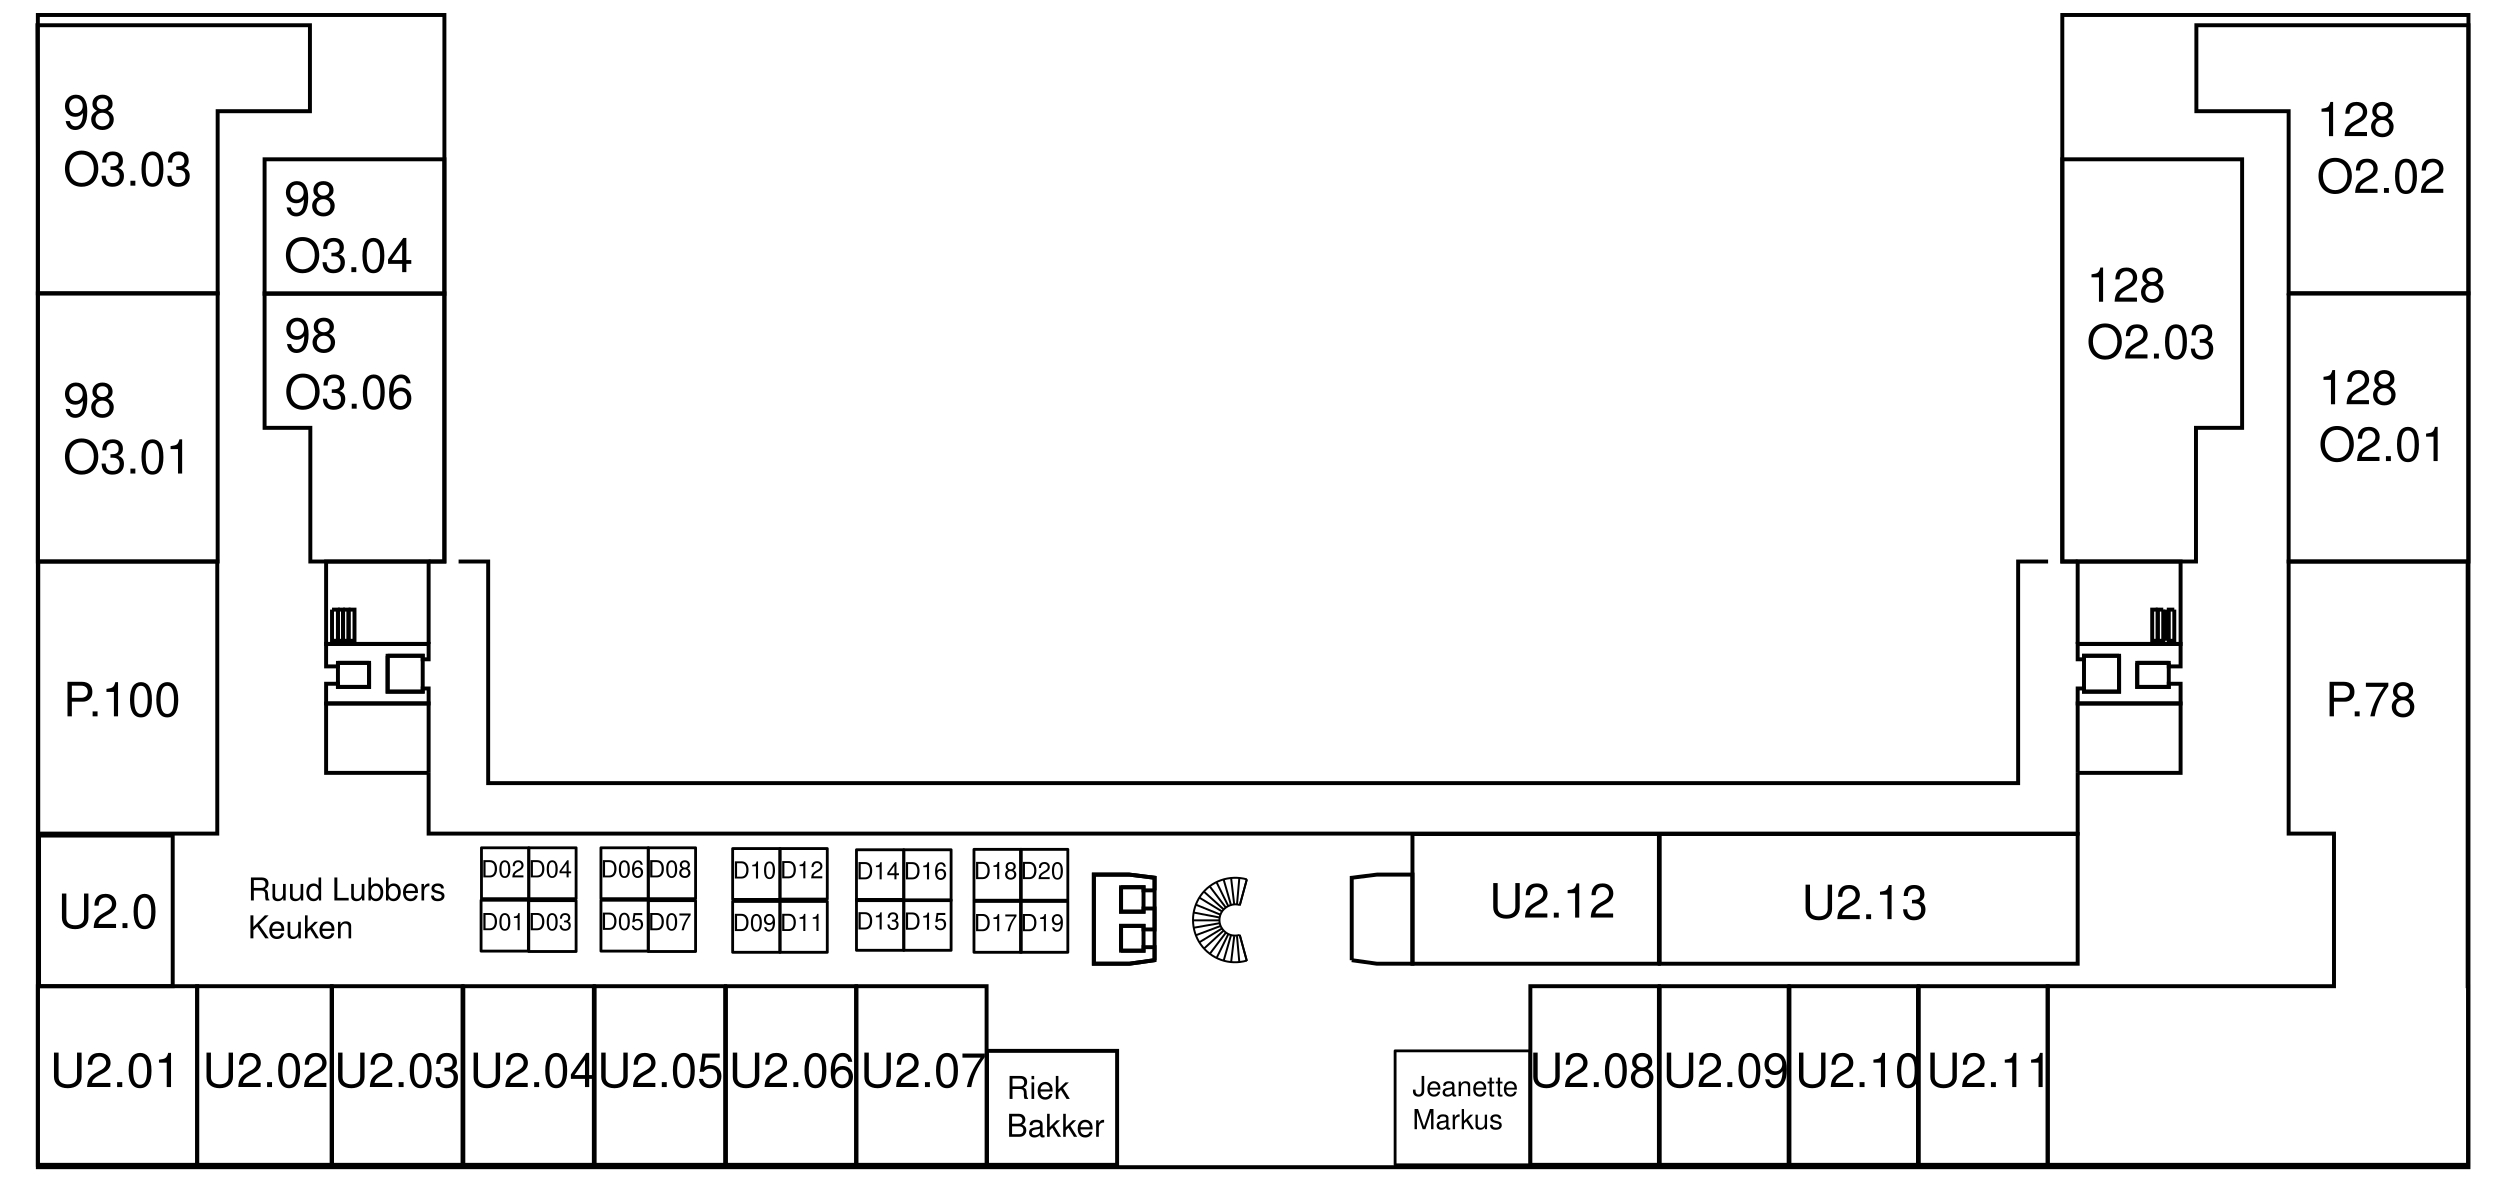
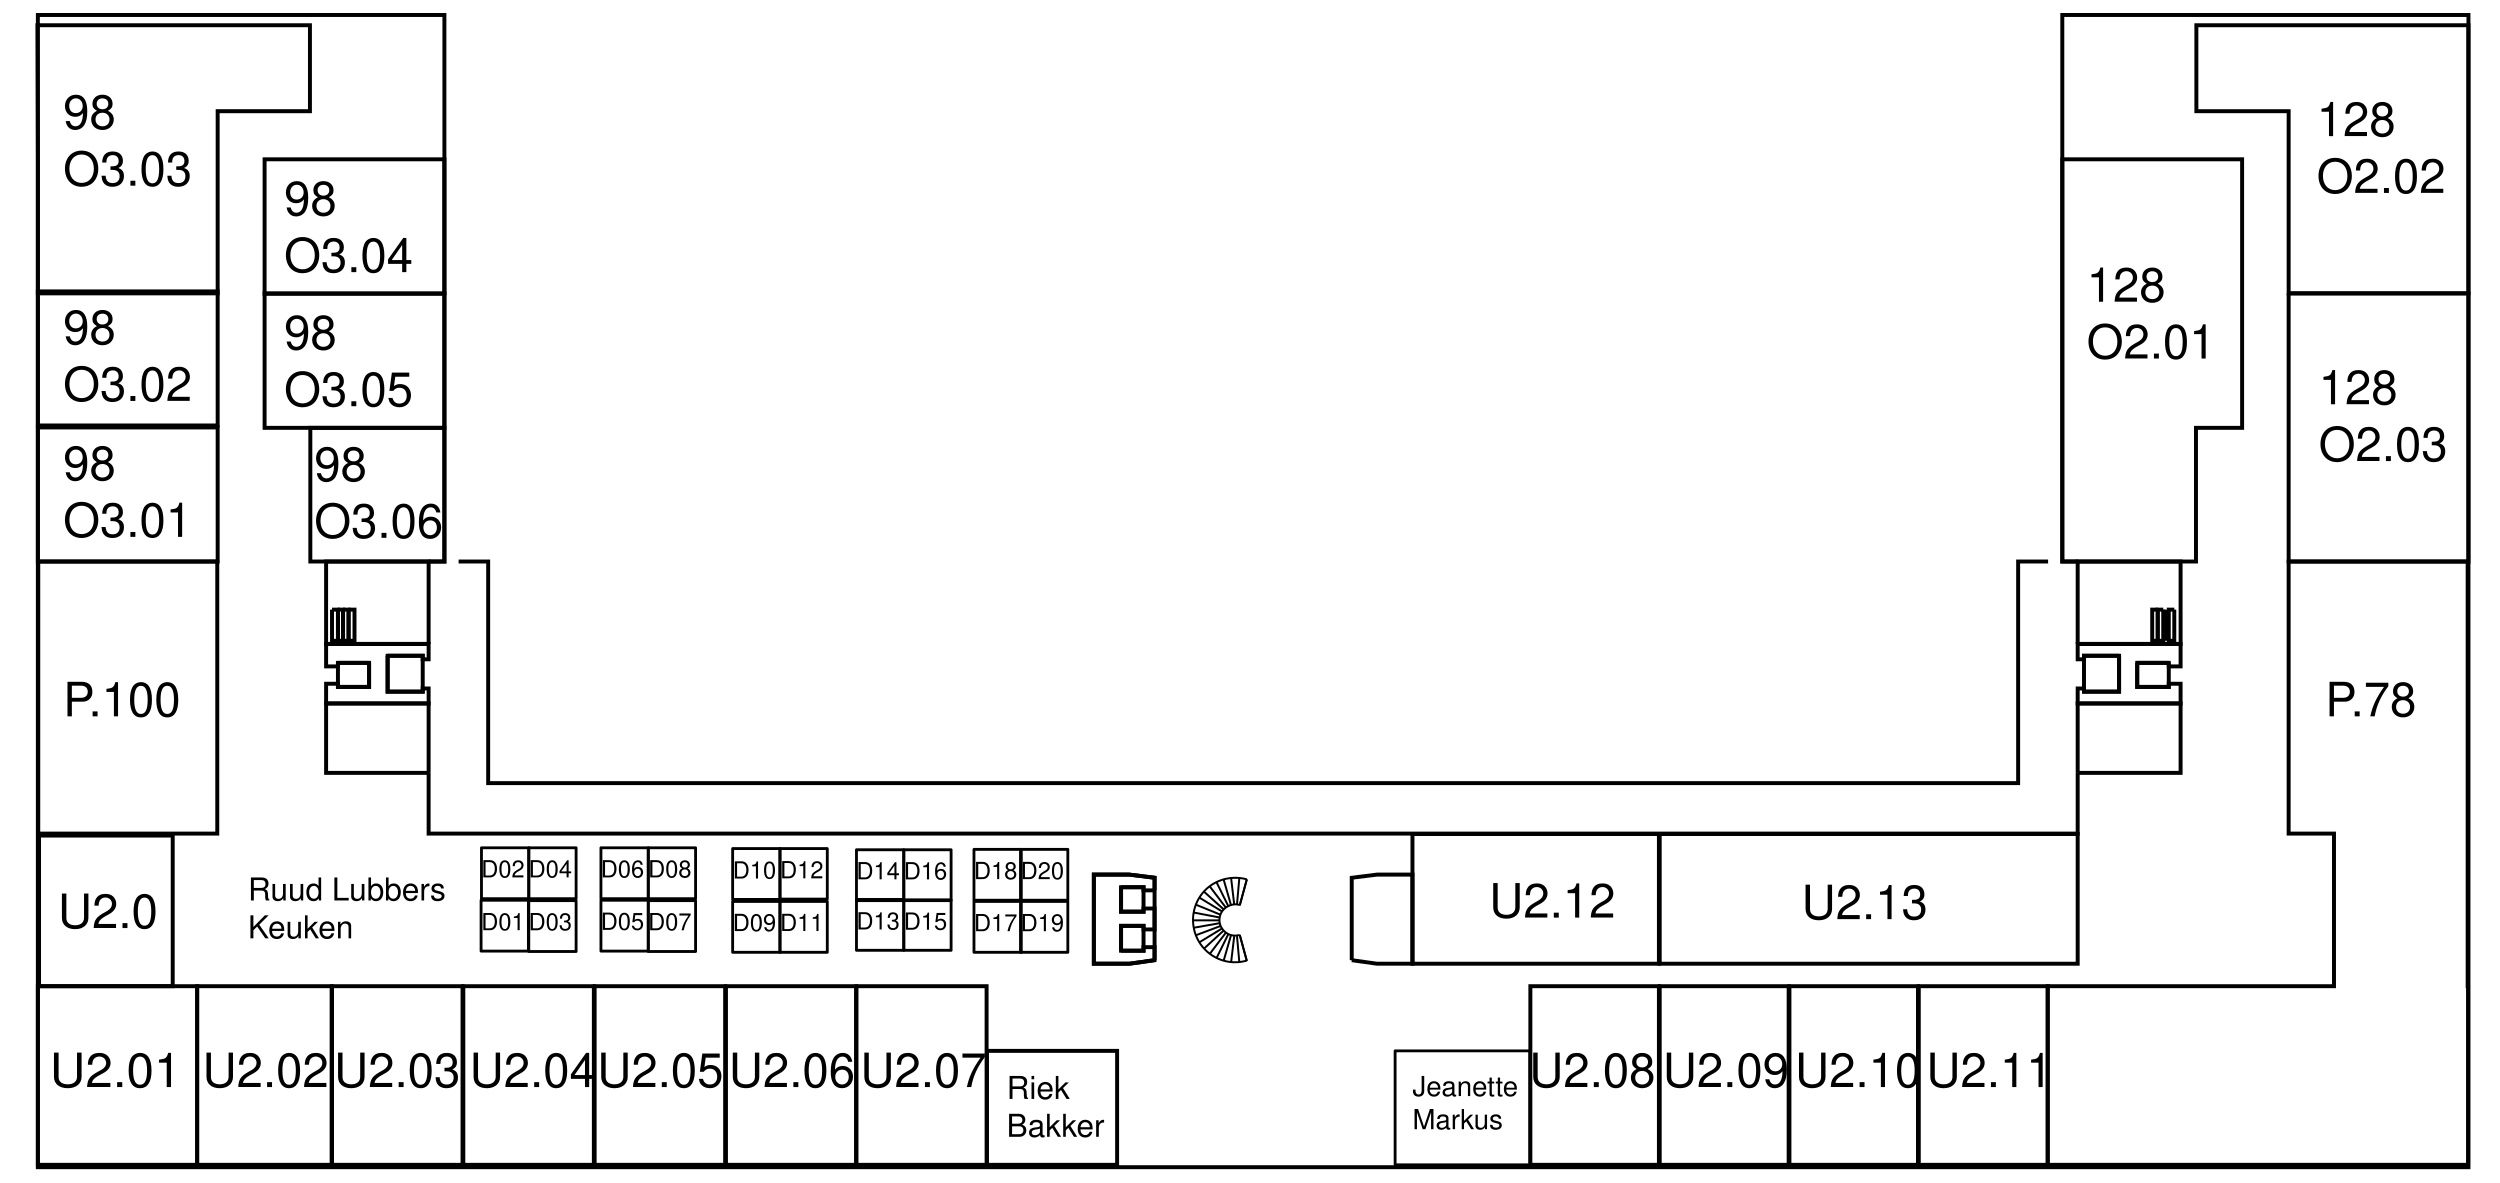
<svg xmlns="http://www.w3.org/2000/svg" version="1.1" id="Layer_1" x="0px" y="0px" viewBox="0 0 634 300" style="enable-background:new 0 0 634 300;" xml:space="preserve">
  <style type="text/css">
	.st0{fill:none;stroke:#000000;stroke-miterlimit:10;}
	.st1{fill:none;stroke:#000000;stroke-width:0.5;stroke-miterlimit:10;}
- 	.st2{enable-background:new    ;}
- 	.st3{font-family:'Helvetica';}
- 	.st4{font-size:12px;}
- 	.st5{display:none;}
- 	.st6{display:inline;}
- 	.st7{font-size:8px;}
- 	.st8{fill:none;}
- 	.st9{fill:none;stroke:#000000;stroke-width:0.72;stroke-linecap:round;stroke-linejoin:round;stroke-miterlimit:10;}
- 	.st10{font-size:6px;}
- 	.st11{font-size:7px;}
+ 	.st2{font-family:'Helvetica';}
+ 	.st3{font-size:12px;}
+ 	.st4{display:none;}
+ 	.st5{display:inline;}
+ 	.st6{font-size:8px;}
+ 	.st7{fill:none;}
+ 	.st8{fill:none;stroke:#000000;stroke-width:0.72;stroke-linecap:round;stroke-linejoin:round;stroke-miterlimit:10;}
+ 	.st9{font-size:6px;}
+ 	.st10{font-size:7px;}
</style>
  <g id="outline">
    <polyline class="st0" points="551.4,154.6 550,154.6 550,162.5 551.4,162.5 551.4,154.6  " />
    <polyline points="550,154.6 548.6,154.6 548.6,162.5 550,162.5 550,154.6  " />
    <polyline class="st0" points="548.6,154.6 547.2,154.6 547.2,162.5 548.6,162.5 548.6,154.6  " />
    <polyline class="st0" points="547.2,154.6 545.8,154.6 545.8,162.5 547.2,162.5 547.2,154.6  " />
    <polyline class="st0" points="284.3,225 290,225 290,231.2 284.3,231.2 284.3,225  " />
    <polyline class="st0" points="542,168.1 550,168.1 550,174.2 542,174.2 542,168.1  " />
    <polyline class="st0" points="537.4,166.3 528.5,166.3 528.5,175.4 537.4,175.4 537.4,166.3  " />
    <line class="st1" x1="314.4" y1="229.6" x2="316.2" y2="223" />
    <line class="st1" x1="314.4" y1="237.1" x2="316.2" y2="243.7" />
    <line class="st1" x1="314.4" y1="229.6" x2="316.2" y2="223" />
    <line class="st1" x1="313.7" y1="229.4" x2="314.3" y2="222.6" />
    <line class="st1" x1="313" y1="229.4" x2="312.2" y2="222.6" />
    <line class="st1" x1="312.2" y1="229.6" x2="310.3" y2="223" />
    <line class="st1" x1="311.5" y1="229.8" x2="308.5" y2="223.7" />
    <line class="st1" x1="310.9" y1="230.2" x2="306.8" y2="224.8" />
    <line class="st1" x1="310.3" y1="230.6" x2="305.3" y2="226.1" />
    <line class="st1" x1="310" y1="231.2" x2="304.1" y2="227.6" />
    <line class="st1" x1="309.6" y1="232" x2="303.2" y2="229.4" />
    <line class="st1" x1="309.4" y1="232.7" x2="302.6" y2="231.4" />
    <line class="st1" x1="309.4" y1="233.4" x2="302.5" y2="233.4" />
    <line class="st1" x1="309.4" y1="234.1" x2="302.6" y2="235.3" />
    <line class="st1" x1="309.6" y1="234.8" x2="303.2" y2="237.2" />
    <line class="st1" x1="310" y1="235.4" x2="304.1" y2="239" />
    <line class="st1" x1="310.3" y1="236" x2="305.3" y2="240.6" />
    <line class="st1" x1="310.9" y1="236.5" x2="306.8" y2="241.9" />
    <line class="st1" x1="311.5" y1="236.9" x2="308.5" y2="243" />
    <line class="st1" x1="312.2" y1="237.1" x2="310.3" y2="243.7" />
    <line class="st1" x1="313" y1="237.4" x2="312.2" y2="244.1" />
    <line class="st1" x1="313.7" y1="237.4" x2="314.3" y2="244.1" />
    <line class="st1" x1="314.4" y1="237.1" x2="316.2" y2="243.7" />
    <path class="st1" d="M314.4,229.5c-1.6-0.5-3.4,0.2-4.4,1.5c-1,1.4-1,3.3,0,4.6c1,1.4,2.7,2,4.4,1.5" />
    <path class="st1" d="M316.2,223c-4.4-1.2-9.1,0.4-11.7,4.1s-2.6,8.7,0,12.4s7.3,5.4,11.7,4.1" />
    <polyline class="st0" points="342.8,243.5 349.2,244.4 358.2,244.4 358.2,221.8 349.2,221.8 342.8,222.6 342.8,243.5  " />
    <polyline class="st0" points="550,168.1 550,169 553,169 553,163.3 526.9,163.3 526.9,167.2 528.5,167.2 528.5,166.3 537.4,166.3    537.4,175.4 528.5,175.4 528.5,174.6 526.9,174.6 526.9,178.4 553,178.4 553,173.4 550,173.4 550,174.2 542,174.2 542,168.1    550,168.1  " />
    <polyline class="st0" points="284.3,241.1 290,241.1 290,234.8 284.3,234.8 284.3,241.1  " />
    <polyline class="st0" points="292.8,225.8 292.8,222.6 286.4,221.8 277.4,221.8 277.4,244.4 286.4,244.4 292.8,243.5 292.8,240.2    290,240.2 290,241.1 284.3,241.1 284.3,234.8 290,234.8 290,235.7 292.8,235.7 292.8,230.4 290,230.4 290,231.2 284.3,231.2    284.3,225 290,225 290,225.8 292.8,225.8  " />
    <polyline class="st0" points="526.9,196 553,196 553,178.4 526.9,178.4 526.9,196  " />
    <polyline class="st0" points="526.9,163.3 553,163.3 553,142.4 526.9,142.4 526.9,163.3  " />
    <polyline class="st0" points="84.2,154.6 85.7,154.6 85.7,162.5 84.2,162.5 84.2,154.6  " />
    <polyline class="st0" points="85.7,154.6 87,154.6 87,162.5 85.7,162.5 85.7,154.6  " />
    <polyline class="st0" points="87,154.6 88.4,154.6 88.4,162.5 87,162.5 87,154.6  " />
    <polyline class="st0" points="88.4,154.6 89.9,154.6 89.9,162.5 88.4,162.5 88.4,154.6  " />
    <polyline class="st0" points="93.6,168.1 85.7,168.1 85.7,174.2 93.6,174.2 93.6,168.1  " />
    <polyline class="st0" points="98.3,166.3 107.2,166.3 107.2,175.4 98.3,175.4 98.3,166.3  " />
    <polyline class="st0" points="292.8,243.5 286.4,244.4 277.4,244.4 277.4,221.8 286.4,221.8 292.8,222.6 292.8,243.5  " />
    <polyline class="st0" points="108.7,196 108.7,211.4 526.9,211.4 526.9,196  " />
    <polyline class="st0" points="85.7,168.1 85.7,169 82.7,169 82.7,163.3 108.7,163.3 108.7,167.2 107.2,167.2 107.2,166.3    98.3,166.3 98.3,175.4 107.2,175.4 107.2,174.6 108.7,174.6 108.7,178.4 82.7,178.4 82.7,173.4 85.7,173.4 85.7,174.2 93.6,174.2    93.6,168.1 85.7,168.1  " />
    <polyline class="st0" points="108.7,196 82.7,196 82.7,178.4 108.7,178.4 108.7,196  " />
    <polyline class="st0" points="108.7,163.3 82.7,163.3 82.7,142.4 108.7,142.4 108.7,163.3  " />
    <polyline class="st0" points="519.4,142.4 511.8,142.4 511.8,198.6 123.8,198.6 123.8,142.4 116.3,142.4  " />
    <polyline class="st0" points="526.9,142.4 523,142.4 523,3.8 626,3.8 626,296 9.6,296 9.6,3.8 112.7,3.8 112.7,142.4 108.7,142.4     " />
  </g>
  <g id="F2128O202">
    <polygon class="st0" points="557,6.4 557,28.2 580.4,28.2 580.4,40.4 580.4,74.4 626,74.4 626,40.4 626,6.4  " />
-     <text transform="matrix(1 0 0 1 587.5195 34.5201)" class="st2">
-       <tspan x="0" y="0" class="st3 st4">128</tspan>
-       <tspan x="0" y="14.4" class="st3 st4">O2.02</tspan>
-     </text>
-   </g>
-   <g id="F2U07" class="st5">
-     <g id="F2U7B_1_" class="st6">
+     <text transform="matrix(1 0 0 1 587.5195 34.5201)" class="st2 st3">128</text>
+     <text transform="matrix(1 0 0 1 587.5195 48.92)" class="st2 st3">O2.02</text>
+   </g>
+   <g id="F2U07" class="st4">
+     <g id="F2U7B_1_" class="st5">
      <polyline class="st0" points="580.4,74.4 626,74.4 626,108.5 580.4,108.5 580.4,74.4   " />
-       <text transform="matrix(1 0 0 1 590.5195 91.0203)" class="st3 st4">U07B</text>
+       <text transform="matrix(1 0 0 1 590.5195 91.0203)" class="st2 st3">U07B</text>
    </g>
-     <g id="F2U7A_1_" class="st6">
+     <g id="F2U7A_1_" class="st5">
      <polyline class="st0" points="580.4,108.5 626,108.5 626,142.4 580.4,142.4 580.4,108.5   " />
-       <text transform="matrix(1 0 0 1 588.0195 129.5203)" class="st3 st4">U07A</text>
+       <text transform="matrix(1 0 0 1 588.0195 129.5203)" class="st2 st3">U07A</text>
    </g>
  </g>
-   <g id="F2128O201">
+   <g id="F2128O203">
    <polyline class="st0" points="580.4,74.4 626,74.4 626,142.4 580.4,142.4 580.4,74.4  " />
-     <text transform="matrix(1 0 0 1 588.0195 102.5203)" class="st2">
-       <tspan x="0" y="0" class="st3 st4">128</tspan>
-       <tspan x="0" y="14.4" class="st3 st4">O2.01</tspan>
-     </text>
-   </g>
-   <g id="F2128O203">
+     <text transform="matrix(1 0 0 1 588.0195 102.5203)" class="st2 st3">128</text>
+     <text transform="matrix(1 0 0 1 588.0195 116.9203)" class="st2 st3">O2.03</text>
+   </g>
+   <g id="F2128O201_1_">
    <polygon class="st0" points="523,40.4 523,74.4 523,108.5 523,142.4 556.9,142.4 556.9,108.5 568.6,108.5 568.6,74.4 568.6,40.4     " />
-     <text transform="matrix(1 0 0 1 529.1865 76.5203)" class="st2">
-       <tspan x="0" y="0" class="st3 st4">128</tspan>
-       <tspan x="0" y="14.4" class="st3 st4">O2.03</tspan>
-     </text>
+     <text transform="matrix(1 0 0 1 529.1865 76.5203)" class="st2 st3">128</text>
+     <text transform="matrix(1 0 0 1 529.1865 90.9203)" class="st2 st3">O2.01</text>
  </g>
  <g id="F298O303">
    <polygon class="st0" points="9.5,6.4 9.6,40.4 9.6,74.4 55.2,74.4 55.2,40.4 55.2,28.2 78.6,28.2 78.6,6.4  " />
-     <text transform="matrix(1 0 0 1 16.02 32.6866)" class="st3 st4">98</text>
-     <text transform="matrix(1 0 0 1 16.02 47.0865)" class="st3 st4">O3.03</text>
-   </g>
-   <g id="F298O301">
-     <polygon class="st0" points="9.6,74.4 9.6,108.5 9.6,142.4 55.2,142.4 55.2,108.5 55.2,74.4  " />
-     <text transform="matrix(1 0 0 1 16.02 105.6867)" class="st3 st4">98</text>
-     <text transform="matrix(1 0 0 1 16.02 120.0867)" class="st3 st4">O3.01</text>
+     <text transform="matrix(1 0 0 1 16.02 32.6866)" class="st2 st3">98</text>
+     <text transform="matrix(1 0 0 1 16.02 47.0865)" class="st2 st3">O3.03</text>
+   </g>
+   <g id="F298O302">
+     <polygon class="st0" points="9.6,108.4 9.6,125.4 9.6,142.4 55.2,142.4 55.2,125.4 55.2,108.4  " />
+     <text transform="matrix(1 0 0 1 16.02 121.7568)" class="st2 st3">98</text>
+     <text transform="matrix(1 0 0 1 16.02 136.1568)" class="st2 st3">O3.01</text>
+   </g>
+   <g id="F298O301_1_">
+     <polygon class="st0" points="9.6,73.9 9.6,91 9.6,107.9 55.2,107.9 55.2,91 55.2,73.9  " />
+     <text transform="matrix(1 0 0 1 16.02 87.2771)" class="st2 st3">98</text>
+     <text transform="matrix(1 0 0 1 16.02 101.6771)" class="st2 st3">O3.02</text>
  </g>
  <g id="F298O306">
-     <polygon class="st0" points="67.1,74.4 67.1,74.4 67.1,108.5 78.7,108.5 78.7,142.4 112.7,142.4 112.7,108.5 112.7,74.4    112.7,74.4  " />
-     <text transform="matrix(1 0 0 1 72.1456 89.2383)" class="st3 st4">98</text>
-     <text transform="matrix(1 0 0 1 72.1456 103.6383)" class="st3 st4">O3.06</text>
+     <path class="st0" d="M67.1,74.4" />
+     <path class="st0" d="M112.7,74.4" />
+     <polygon class="st0" points="78.7,108.5 78.7,142.4 112.7,142.4 112.7,108.5  " />
+     <text transform="matrix(1 0 0 1 79.7001 121.9844)" class="st2 st3">98</text>
+     <text transform="matrix(1 0 0 1 79.7001 136.3844)" class="st2 st3">O3.06</text>
  </g>
  <g id="F2U201">
    <polygon class="st0" points="9.6,250.1 9.6,272.8 9.6,295.4 50,295.4 50,272.8 50,250.1  " />
-     <text transform="matrix(1.0421 0 0 1 12.6294 275.6865)" class="st3 st4">U2.01</text>
+     <text transform="matrix(1.0421 0 0 1 12.6294 275.6865)" class="st2 st3">U2.01</text>
  </g>
  <g id="F2U22">
    <polygon class="st0" points="50,250.1 50,272.8 50,295.4 84.1,295.4 84.1,272.8 84.1,250.1  " />
-     <text id="_x32_.2" transform="matrix(1 0 0 1 51.353 275.6867)" class="st3 st4">U2.02</text>
+     <text id="_x32_.2" transform="matrix(1 0 0 1 51.353 275.6867)" class="st2 st3">U2.02</text>
  </g>
  <g id="F2U203">
    <polygon class="st0" points="84.2,250.1 84.2,272.8 84.2,295.4 117.3,295.4 117.3,272.8 117.3,250.1  " />
-     <text id="_x32_.3" transform="matrix(1 0 0 1 84.7197 275.6867)" class="st3 st4">U2.03</text>
+     <text id="_x32_.3" transform="matrix(1 0 0 1 84.7197 275.6867)" class="st2 st3">U2.03</text>
  </g>
  <g id="F2U204">
    <polygon class="st0" points="117.5,250.1 117.5,272.8 117.5,295.4 150.6,295.4 150.6,272.8 150.6,250.1  " />
-     <text id="_x32_.4" transform="matrix(1 0 0 1 119.0864 275.6867)" class="st3 st4">U2.04</text>
+     <text id="_x32_.4" transform="matrix(1 0 0 1 119.0864 275.6867)" class="st2 st3">U2.04</text>
  </g>
  <g id="F2U205">
    <polygon class="st0" points="150.8,250.1 150.8,272.8 150.8,295.4 183.9,295.4 183.9,272.8 183.9,250.1  " />
-     <text id="_x32_.5" transform="matrix(1 0 0 1 151.4531 275.6867)" class="st3 st4">U2.05</text>
+     <text id="_x32_.5" transform="matrix(1 0 0 1 151.4531 275.6867)" class="st2 st3">U2.05</text>
  </g>
  <g id="F2U206">
    <polygon class="st0" points="184.1,250.1 184.1,272.8 184.1,295.4 217.1,295.4 217.1,272.8 217.1,250.1  " />
-     <text id="_x32_.6" transform="matrix(1 0 0 1 184.8198 275.6867)" class="st3 st4">U2.06</text>
+     <text id="_x32_.6" transform="matrix(1 0 0 1 184.8198 275.6867)" class="st2 st3">U2.06</text>
  </g>
  <g id="F2U207">
    <polygon class="st0" points="217.2,250.1 217.2,272.8 217.2,295.4 250.2,295.4 250.2,272.8 250.2,250.1  " />
-     <text id="_x32_.7" transform="matrix(1 0 0 1 218.1865 275.6867)" class="st3 st4">U2.07</text>
+     <text id="_x32_.7" transform="matrix(1 0 0 1 218.1865 275.6867)" class="st2 st3">U2.07</text>
  </g>
  <g id="F2RB">
    <polygon class="st0" points="250.3,266.5 250.3,281 250.3,295.4 283.3,295.4 283.3,281 283.3,266.5  " />
-     <text transform="matrix(1 0 0 1 255.2865 278.6867)" class="st3 st7">Riek </text>
-     <text transform="matrix(1 0 0 1 255.2865 288.2867)" class="st3 st7">Bakker</text>
+     <text transform="matrix(1 0 0 1 255.2865 278.6867)" class="st2 st6">Riek </text>
+     <text transform="matrix(1 0 0 1 255.2865 288.2867)" class="st2 st6">Bakker</text>
  </g>
  <g id="F2U208">
    <polygon class="st0" points="388.1,250.1 388.1,272.8 388.1,295.4 420.7,295.4 420.7,272.8 420.7,250.1  " />
-     <text id="_x32_.8" transform="matrix(1 0 0 1 387.8115 275.6867)" class="st3 st4">U2.08</text>
+     <text id="_x32_.8" transform="matrix(1 0 0 1 387.8115 275.6867)" class="st2 st3">U2.08</text>
  </g>
  <g id="F2U212">
    <polygon class="st0" points="358.2,211.5 358.2,228 358.2,244.4 420.7,244.4 420.7,228 420.7,211.5  " />
-     <text id="_x32_.8_1_" transform="matrix(1 0 0 1 377.6654 232.7003)" class="st3 st4">U2.12</text>
+     <text id="_x32_.8_1_" transform="matrix(1 0 0 1 377.6654 232.7003)" class="st2 st3">U2.12</text>
  </g>
  <g id="F2U213">
    <polygon class="st0" points="526.9,211.5 420.9,211.5 420.9,228 420.9,244.4 526.9,244.4  " />
-     <text id="_x32_.8_2_" transform="matrix(1 0 0 1 456.8766 233.0998)" class="st3 st4">U2.13</text>
+     <text id="_x32_.8_2_" transform="matrix(1 0 0 1 456.8766 233.0998)" class="st2 st3">U2.13</text>
  </g>
  <g id="F2U209">
    <polygon class="st0" points="420.9,250.1 420.9,272.8 420.9,295.4 453.6,295.4 453.6,272.8 453.6,250.1  " />
-     <text id="_x32_.9" transform="matrix(1 0 0 1 421.6787 275.6867)" class="st3 st4">U2.09</text>
+     <text id="_x32_.9" transform="matrix(1 0 0 1 421.6787 275.6867)" class="st2 st3">U2.09</text>
  </g>
  <g id="F2U210">
    <polygon class="st0" points="453.8,250.1 453.8,272.8 453.8,295.4 486.4,295.4 486.4,272.8 486.4,250.1  " />
-     <text id="_x32_.10" transform="matrix(1 0 0 1 455.2095 275.6867)" class="st3 st4">U2.10</text>
+     <text id="_x32_.10" transform="matrix(1 0 0 1 455.2095 275.6867)" class="st2 st3">U2.10</text>
  </g>
  <g id="F2U211">
    <polygon class="st0" points="486.6,250.1 486.6,272.8 486.6,295.4 519.3,295.4 519.3,272.8 519.3,250.1  " />
-     <text id="_x32_.11" transform="matrix(1 0 0 1 488.519 275.6867)" class="st3 st4">U2.11</text>
+     <text id="_x32_.11" transform="matrix(1 0 0 1 488.519 275.6867)" class="st2 st3">U2.11</text>
  </g>
  <g id="F2P78">
    <polygon class="st0" points="519.3,295.4 585,295.4 625.9,295.4 625.9,272.8 625.9,250.1 625.8,250.1 625.8,230.5 625.8,211.4    625.8,210.8 625.8,177.1 625.8,142.4 580.4,142.4 580.4,177.1 580.4,211.4 591.9,211.4 591.9,230.5 591.9,250.1 585,250.1    519.3,250.1  " />
-     <text id="_x32_.15_2_" transform="matrix(1 0 0 1 589.6865 181.6537)" class="st3 st4">P.78</text>
+     <text id="_x32_.15_2_" transform="matrix(1 0 0 1 589.6865 181.6537)" class="st2 st3">P.78</text>
  </g>
  <g id="F2U20">
    <polygon class="st0" points="9.9,211.9 9.9,231.1 9.9,250.1 43.8,250.1 43.8,231.1 43.8,211.9  " />
-     <text id="_x32_.15_1_" transform="matrix(1 0 0 1 14.6865 235.3538)" class="st3 st4">U2.0</text>
+     <text id="_x32_.15_1_" transform="matrix(1 0 0 1 14.6865 235.3538)" class="st2 st3">U2.0</text>
  </g>
  <g id="F2RL">
-     <polygon class="st8" points="55.1,211.9 55.1,231.1 55.1,250.1 117.5,250.1 117.5,231.1 117.5,211.9  " />
-     <text transform="matrix(1 0 0 1 62.8865 228.3538)" class="st3 st7">Ruud Lubbers</text>
-     <text transform="matrix(1 0 0 1 62.8865 237.9538)" class="st3 st7">Keuken</text>
+     <polygon class="st7" points="55.1,211.9 55.1,231.1 55.1,250.1 117.5,250.1 117.5,231.1 117.5,211.9  " />
+     <text transform="matrix(1 0 0 1 62.8865 228.3538)" class="st2 st6">Ruud Lubbers</text>
+     <text transform="matrix(1 0 0 1 62.8865 237.9538)" class="st2 st6">Keuken</text>
  </g>
  <g id="F2D01">
-     <polyline class="st9" points="122,228.3 134,228.3 134,241.2 122,241.2 122,228.3  " />
-     <text transform="matrix(1 0 0 1 122.0437 235.9047)" class="st3 st10">D01</text>
+     <polyline class="st8" points="122,228.3 134,228.3 134,241.2 122,241.2 122,228.3  " />
+     <text transform="matrix(1 0 0 1 122.0437 235.9047)" class="st2 st9">D01</text>
  </g>
  <g id="F2D04">
-     <polyline class="st9" points="134.1,215 146.1,215 146.1,227.9 134.1,227.9 134.1,215  " />
-     <text transform="matrix(1 0 0 1 134.053 222.512)" class="st3 st10">D04</text>
+     <polyline class="st8" points="134.1,215 146.1,215 146.1,227.9 134.1,227.9 134.1,215  " />
+     <text transform="matrix(1 0 0 1 134.053 222.512)" class="st2 st9">D04</text>
  </g>
  <g id="F2D02">
-     <polyline class="st9" points="122.1,215 134.1,215 134.1,227.9 122.1,227.9 122.1,215  " />
-     <text transform="matrix(1 0 0 1 122.0437 222.512)" class="st3 st10">D02</text>
+     <polyline class="st8" points="122.1,215 134.1,215 134.1,227.9 122.1,227.9 122.1,215  " />
+     <text transform="matrix(1 0 0 1 122.0437 222.512)" class="st2 st9">D02</text>
  </g>
  <g id="F2D05">
-     <polyline class="st9" points="152.4,228.3 164.4,228.3 164.4,241.2 152.4,241.2 152.4,228.3  " />
-     <text transform="matrix(1 0 0 1 152.344 235.8083)" class="st3 st10">D05</text>
+     <polyline class="st8" points="152.4,228.3 164.4,228.3 164.4,241.2 152.4,241.2 152.4,228.3  " />
+     <text transform="matrix(1 0 0 1 152.344 235.8083)" class="st2 st9">D05</text>
  </g>
  <g id="F2D03">
-     <polyline class="st9" points="134.1,228.4 146.1,228.4 146.1,241.3 134.1,241.3 134.1,228.4  " />
-     <text transform="matrix(1 0 0 1 134.0498 235.9084)" class="st3 st10">D03</text>
+     <polyline class="st8" points="134.1,228.4 146.1,228.4 146.1,241.3 134.1,241.3 134.1,228.4  " />
+     <text transform="matrix(1 0 0 1 134.0498 235.9084)" class="st2 st9">D03</text>
  </g>
  <g id="F2D06">
-     <polyline class="st9" points="152.4,215 164.4,215 164.4,227.9 152.4,227.9 152.4,215  " />
-     <text transform="matrix(1 0 0 1 152.3469 222.512)" class="st3 st10">D06</text>
+     <polyline class="st8" points="152.4,215 164.4,215 164.4,227.9 152.4,227.9 152.4,215  " />
+     <text transform="matrix(1 0 0 1 152.3469 222.512)" class="st2 st9">D06</text>
  </g>
  <g id="F2D09">
-     <polyline class="st9" points="185.8,228.6 197.8,228.6 197.8,241.5 185.8,241.5 185.8,228.6  " />
-     <text transform="matrix(1 0 0 1 185.8242 236.1198)" class="st3 st10">D09</text>
+     <polyline class="st8" points="185.8,228.6 197.8,228.6 197.8,241.5 185.8,241.5 185.8,228.6  " />
+     <text transform="matrix(1 0 0 1 185.8242 236.1198)" class="st2 st9">D09</text>
  </g>
  <g id="F2D08">
-     <polyline class="st9" points="164.4,215 176.4,215 176.4,227.9 164.4,227.9 164.4,215  " />
-     <text transform="matrix(1 0 0 1 164.356 222.5121)" class="st3 st10">D08</text>
+     <polyline class="st8" points="164.4,215 176.4,215 176.4,227.9 164.4,227.9 164.4,215  " />
+     <text transform="matrix(1 0 0 1 164.356 222.5121)" class="st2 st9">D08</text>
  </g>
  <g id="F2D07">
-     <polyline class="st9" points="164.4,228.4 176.4,228.4 176.4,241.3 164.4,241.3 164.4,228.4  " />
-     <text transform="matrix(1 0 0 1 164.353 235.9086)" class="st3 st10">D07</text>
+     <polyline class="st8" points="164.4,228.4 176.4,228.4 176.4,241.3 164.4,241.3 164.4,228.4  " />
+     <text transform="matrix(1 0 0 1 164.353 235.9086)" class="st2 st9">D07</text>
  </g>
  <g id="F2D10">
-     <polyline class="st9" points="185.8,215.2 197.8,215.2 197.8,228.1 185.8,228.1 185.8,215.2  " />
-     <text transform="matrix(1 0 0 1 185.8271 222.8024)" class="st3 st10">D10</text>
+     <polyline class="st8" points="185.8,215.2 197.8,215.2 197.8,228.1 185.8,228.1 185.8,215.2  " />
+     <text transform="matrix(1 0 0 1 185.8271 222.8024)" class="st2 st9">D10</text>
  </g>
  <g id="F2D13">
-     <polyline class="st9" points="217.2,228.1 229.2,228.1 229.2,241 217.2,241 217.2,228.1  " />
-     <text transform="matrix(1 0 0 1 217.1865 235.707)" class="st3 st10">D13</text>
+     <polyline class="st8" points="217.2,228.1 229.2,228.1 229.2,241 217.2,241 217.2,228.1  " />
+     <text transform="matrix(1 0 0 1 217.1865 235.707)" class="st2 st9">D13</text>
  </g>
  <g id="F2D12">
-     <polyline class="st9" points="197.8,215.2 209.8,215.2 209.8,228 197.8,228 197.8,215.2  " />
-     <text transform="matrix(1 0 0 1 197.833 222.7402)" class="st3 st10">D12</text>
+     <polyline class="st8" points="197.8,215.2 209.8,215.2 209.8,228 197.8,228 197.8,215.2  " />
+     <text transform="matrix(1 0 0 1 197.833 222.7402)" class="st2 st9">D12</text>
  </g>
  <g id="F2D11">
-     <polyline class="st9" points="197.8,228.6 209.8,228.6 209.8,241.5 197.8,241.5 197.8,228.6  " />
-     <text transform="matrix(1 0 0 1 197.8301 236.1078)" class="st3 st10">D11</text>
+     <polyline class="st8" points="197.8,228.6 209.8,228.6 209.8,241.5 197.8,241.5 197.8,228.6  " />
+     <text transform="matrix(1 0 0 1 197.8301 236.1078)" class="st2 st9">D11</text>
  </g>
  <g id="F2D151617">
-     <polyline class="st9" points="229.2,228.2 241.2,228.2 241.2,241 229.2,241 229.2,228.2  " />
-     <text transform="matrix(1 0 0 1 229.1948 235.7731)" class="st3 st10">D15</text>
-     <polyline class="st9" points="247,228.6 259,228.6 259,241.5 247,241.5 247,228.6  " />
-     <text transform="matrix(1 0 0 1 246.9941 236.1576)" class="st3 st10">D17</text>
-     <polyline class="st9" points="229.2,215.5 241.2,215.5 241.2,228.4 229.2,228.4 229.2,215.5  " />
-     <text transform="matrix(1 0 0 1 229.1978 223.0104)" class="st3 st10">D16</text>
+     <polyline class="st8" points="229.2,228.2 241.2,228.2 241.2,241 229.2,241 229.2,228.2  " />
+     <text transform="matrix(1 0 0 1 229.1948 235.7731)" class="st2 st9">D15</text>
+     <polyline class="st8" points="247,228.6 259,228.6 259,241.5 247,241.5 247,228.6  " />
+     <text transform="matrix(1 0 0 1 246.9941 236.1576)" class="st2 st9">D17</text>
+     <polyline class="st8" points="229.2,215.5 241.2,215.5 241.2,228.4 229.2,228.4 229.2,215.5  " />
+     <text transform="matrix(1 0 0 1 229.1978 223.0104)" class="st2 st9">D16</text>
  </g>
  <g id="F2D14">
-     <polyline class="st9" points="217.2,215.5 229.2,215.5 229.2,228.4 217.2,228.4 217.2,215.5  " />
-     <text transform="matrix(1 0 0 1 217.189 222.9985)" class="st3 st10">D14</text>
+     <polyline class="st8" points="217.2,215.5 229.2,215.5 229.2,228.4 217.2,228.4 217.2,215.5  " />
+     <text transform="matrix(1 0 0 1 217.189 222.9985)" class="st2 st9">D14</text>
  </g>
  <g id="F2D19">
-     <polyline class="st9" points="258.8,228.6 270.8,228.6 270.8,241.5 258.8,241.5 258.8,228.6  " />
-     <text transform="matrix(1 0 0 1 258.8364 236.1576)" class="st3 st10">D19</text>
+     <polyline class="st8" points="258.8,228.6 270.8,228.6 270.8,241.5 258.8,241.5 258.8,228.6  " />
+     <text transform="matrix(1 0 0 1 258.8364 236.1576)" class="st2 st9">D19</text>
  </g>
  <g id="F2D20">
-     <polyline class="st9" points="258.8,215.4 270.8,215.4 270.8,228.3 258.8,228.3 258.8,215.4  " />
-     <text transform="matrix(1 0 0 1 258.8364 222.9484)" class="st3 st10">D20</text>
+     <polyline class="st8" points="258.8,215.4 270.8,215.4 270.8,228.3 258.8,228.3 258.8,215.4  " />
+     <text transform="matrix(1 0 0 1 258.8364 222.9484)" class="st2 st9">D20</text>
  </g>
  <g id="F2D18">
-     <polyline class="st9" points="247,215.4 259,215.4 259,228.3 247,228.3 247,215.4  " />
-     <text transform="matrix(1 0 0 1 246.9941 222.9484)" class="st3 st10">D18</text>
-   </g>
-   <g id="F298O304">
-     <path class="st0" d="M78.7,142.4" />
+     <polyline class="st8" points="247,215.4 259,215.4 259,228.3 247,228.3 247,215.4  " />
+     <text transform="matrix(1 0 0 1 246.9941 222.9484)" class="st2 st9">D18</text>
+   </g>
+   <g id="F298O305">
    <polygon class="st0" points="112.7,74.5 112.7,74.4 112.7,40.4 67.1,40.4 67.1,74.4 67.1,74.5  " />
-     <text transform="matrix(1 0 0 1 72.0514 54.6055)" class="st3 st4">98</text>
-     <text transform="matrix(1 0 0 1 72.0514 69.0055)" class="st3 st4">O3.04</text>
+     <text transform="matrix(1 0 0 1 72.0514 54.6055)" class="st2 st3">98</text>
+     <text transform="matrix(1 0 0 1 72.0514 69.0055)" class="st2 st3">O3.04</text>
+   </g>
+   <g id="F298O304_1_">
+     <polygon class="st0" points="112.7,108.5 112.7,108.4 112.7,74.4 67.1,74.4 67.1,108.4 67.1,108.5  " />
+     <text transform="matrix(1 0 0 1 72.0514 88.6055)" class="st2 st3">98</text>
+     <text transform="matrix(1 0 0 1 72.0514 103.0055)" class="st2 st3">O3.05</text>
  </g>
  <g id="F2P100">
    <polygon class="st0" points="9.7,142.4 9.7,177.1 9.7,211.4 55.1,211.4 55.1,177.1 55.1,142.4  " />
-     <text id="_x32_.15_3_" transform="matrix(1 0 0 1 16.0203 181.6537)" class="st3 st4">P.100</text>
+     <text id="_x32_.15_3_" transform="matrix(1 0 0 1 16.0203 181.6537)" class="st2 st3">P.100</text>
  </g>
  <g id="F2JM">
-     <polyline class="st9" points="353.8,295.4 388,295.4 388,266.5 353.8,266.5 353.8,295.4  " />
-     <text transform="matrix(1 0 0 1 358.2002 277.9582)" class="st3 st11">Jeanette</text>
-     <text transform="matrix(1 0 0 1 358.2002 286.3582)" class="st3 st11">Markus</text>
+     <polyline class="st8" points="353.8,295.4 388,295.4 388,266.5 353.8,266.5 353.8,295.4  " />
+     <text transform="matrix(1 0 0 1 358.2002 277.9582)" class="st2 st10">Jeanette</text>
+     <text transform="matrix(1 0 0 1 358.2002 286.3582)" class="st2 st10">Markus</text>
  </g>
</svg>
